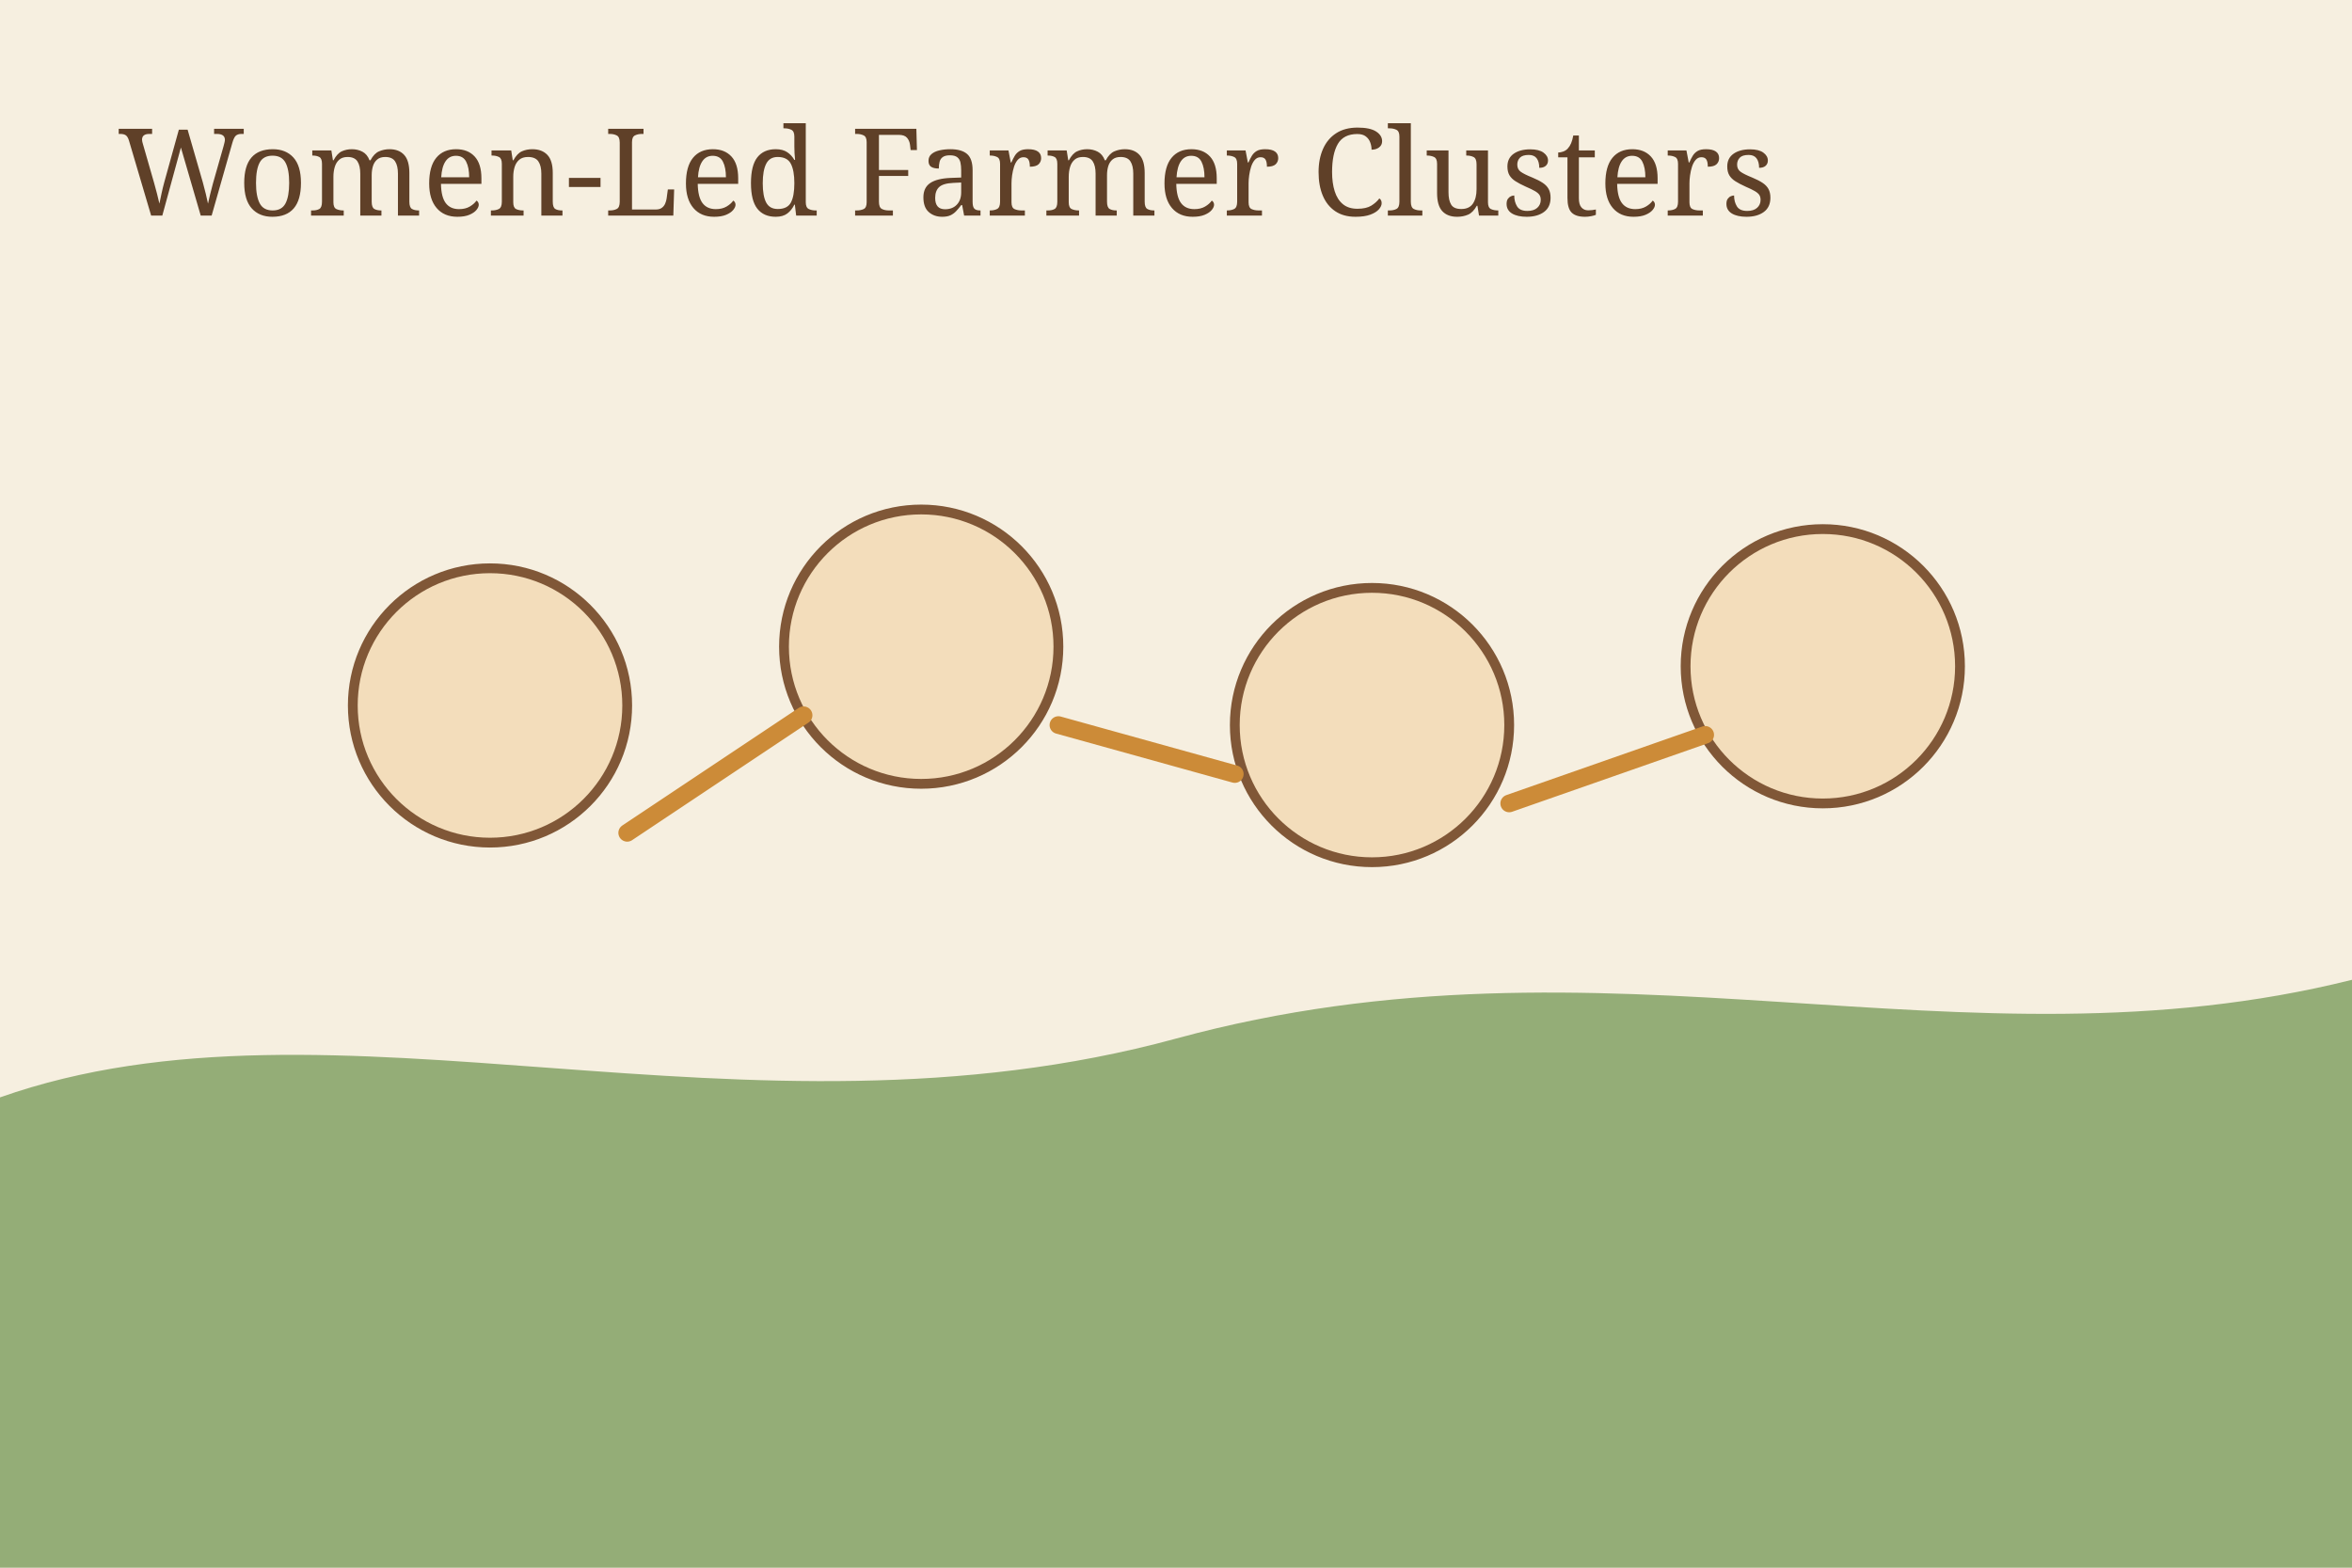
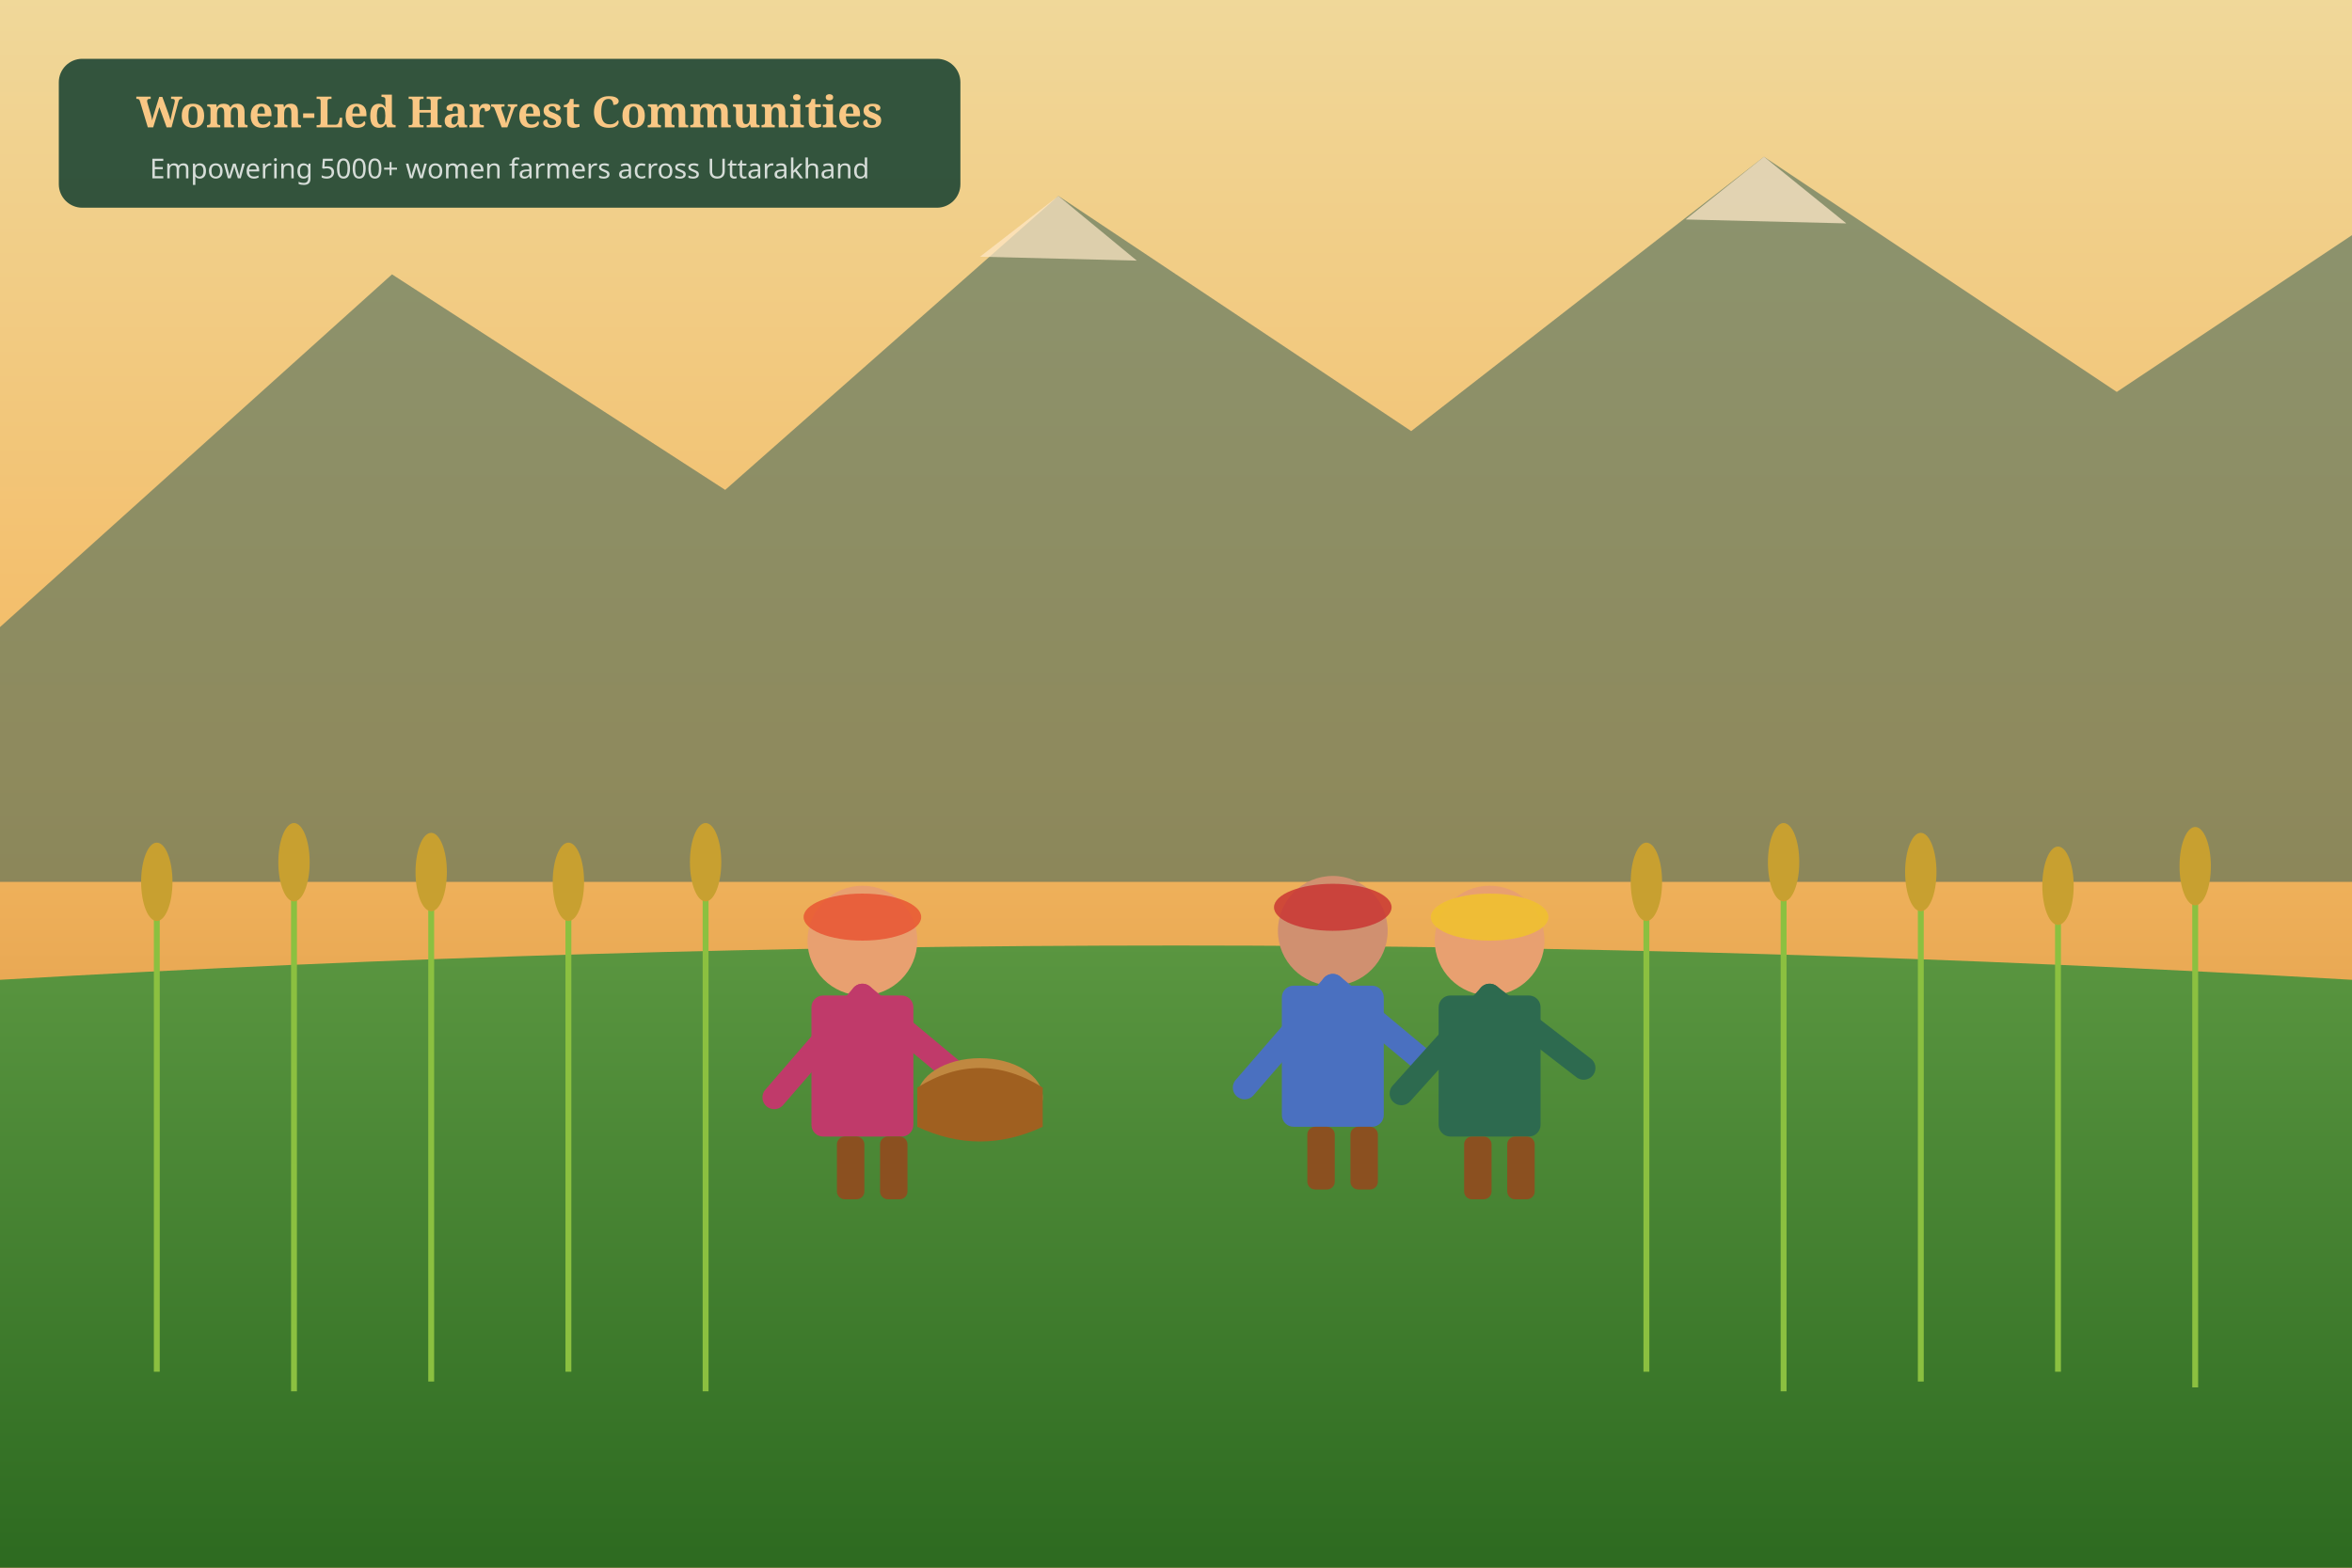
- <svg xmlns="http://www.w3.org/2000/svg" viewBox="0 0 1200 800" role="img" aria-label="Women farmer groups">
-   <rect width="1200" height="800" fill="#f6efe0" />
-   <path d="M0 560C170 500 380 590 600 530C820 470 1000 550 1200 500V800H0Z" fill="#94ad77" />
-   <g fill="#f3ddbb" stroke="#805737" stroke-width="5">
-     <circle cx="250" cy="360" r="70" />
-     <circle cx="470" cy="330" r="70" />
-     <circle cx="700" cy="370" r="70" />
-     <circle cx="930" cy="340" r="70" />
+ <svg xmlns="http://www.w3.org/2000/svg" viewBox="0 0 1200 800" role="img" aria-label="Women farmers harvesting millets in Himalayas">
+   <defs>
+     <linearGradient id="gsky2" x1="0" x2="0" y1="0" y2="1">
+       <stop offset="0%" stop-color="#f0d89a" />
+       <stop offset="50%" stop-color="#f4b860" />
+       <stop offset="100%" stop-color="#c87a30" />
+     </linearGradient>
+     <linearGradient id="gground" x1="0" x2="0" y1="0" y2="1">
+       <stop offset="0%" stop-color="#5a9640" />
+       <stop offset="100%" stop-color="#2d6a20" />
+     </linearGradient>
+   </defs>
+   <rect width="1200" height="800" fill="url(#gsky2)" />
+   <path d="M0 320 L200 140 L370 250 L540 100 L720 220 L900 80 L1080 200 L1200 120 L1200 450 L0 450Z" fill="#4a6a5a" opacity="0.6" />
+   <path d="M540 100 L580 133 L500 131Z" fill="#ffe8c8" opacity="0.7" />
+   <path d="M900 80 L942 114 L860 112Z" fill="#ffe8c8" opacity="0.75" />
+   <path d="M0 500 Q600 465 1200 500 L1200 800 L0 800Z" fill="url(#gground)" />
+   <g stroke="#8bc040" stroke-width="3" fill="none">
+     <line x1="80" y1="700" x2="80" y2="450" />
+     <line x1="150" y1="710" x2="150" y2="440" />
+     <line x1="220" y1="705" x2="220" y2="445" />
+     <line x1="290" y1="700" x2="290" y2="450" />
+     <line x1="360" y1="710" x2="360" y2="440" />
+     <line x1="840" y1="700" x2="840" y2="450" />
+     <line x1="910" y1="710" x2="910" y2="440" />
+     <line x1="980" y1="705" x2="980" y2="445" />
+     <line x1="1050" y1="700" x2="1050" y2="452" />
+     <line x1="1120" y1="708" x2="1120" y2="442" />
  </g>
-   <g stroke="#cc8b38" stroke-width="9" fill="none" stroke-linecap="round">
-     <path d="M320 425L410 365" />
-     <path d="M540 370L630 395" />
-     <path d="M770 410L870 375" />
+   <g fill="#c8a030">
+     <ellipse cx="80" cy="450" rx="8" ry="20" />
+     <ellipse cx="150" cy="440" rx="8" ry="20" />
+     <ellipse cx="220" cy="445" rx="8" ry="20" />
+     <ellipse cx="290" cy="450" rx="8" ry="20" />
+     <ellipse cx="360" cy="440" rx="8" ry="20" />
+     <ellipse cx="840" cy="450" rx="8" ry="20" />
+     <ellipse cx="910" cy="440" rx="8" ry="20" />
+     <ellipse cx="980" cy="445" rx="8" ry="20" />
+     <ellipse cx="1050" cy="452" rx="8" ry="20" />
+     <ellipse cx="1120" cy="442" rx="8" ry="20" />
  </g>
-   <text x="60" y="110" fill="#5f4028" font-size="62" font-family="Georgia, serif">Women-Led Farmer Clusters</text>
+   <circle cx="440" cy="480" r="28" fill="#e8a070" />
+   <rect x="414" y="508" width="52" height="72" fill="#c03a6a" rx="6" />
+   <ellipse cx="440" cy="468" rx="30" ry="12" fill="#e85030" opacity="0.8" />
+   <line x1="440" y1="508" x2="395" y2="560" stroke="#c03a6a" stroke-width="12" stroke-linecap="round" />
+   <line x1="440" y1="508" x2="488" y2="548" stroke="#c03a6a" stroke-width="12" stroke-linecap="round" />
+   <rect x="427" y="580" width="14" height="32" fill="#8b5020" rx="4" />
+   <rect x="449" y="580" width="14" height="32" fill="#8b5020" rx="4" />
+   <ellipse cx="500" cy="560" rx="32" ry="20" fill="#c08840" />
+   <path d="M468 555 Q500 535 532 555 L532 575 Q500 590 468 575Z" fill="#a06020" />
+   <circle cx="680" cy="475" r="28" fill="#d09070" />
+   <rect x="654" y="503" width="52" height="72" fill="#4a70c0" rx="6" />
+   <ellipse cx="680" cy="463" rx="30" ry="12" fill="#c83030" opacity="0.8" />
+   <line x1="680" y1="503" x2="635" y2="555" stroke="#4a70c0" stroke-width="12" stroke-linecap="round" />
+   <line x1="680" y1="503" x2="728" y2="543" stroke="#4a70c0" stroke-width="12" stroke-linecap="round" />
+   <rect x="667" y="575" width="14" height="32" fill="#8b5020" rx="4" />
+   <rect x="689" y="575" width="14" height="32" fill="#8b5020" rx="4" />
+   <circle cx="760" cy="480" r="28" fill="#e8a070" />
+   <rect x="734" y="508" width="52" height="72" fill="#2d6a4f" rx="6" />
+   <ellipse cx="760" cy="468" rx="30" ry="12" fill="#f0c030" opacity="0.9" />
+   <line x1="760" y1="508" x2="715" y2="558" stroke="#2d6a4f" stroke-width="12" stroke-linecap="round" />
+   <line x1="760" y1="508" x2="808" y2="545" stroke="#2d6a4f" stroke-width="12" stroke-linecap="round" />
+   <rect x="747" y="580" width="14" height="32" fill="#8b5020" rx="4" />
+   <rect x="769" y="580" width="14" height="32" fill="#8b5020" rx="4" />
+   <rect x="30" y="30" width="460" height="76" rx="12" fill="rgba(27,67,50,0.88)" />
+   <text x="260" y="65" text-anchor="middle" fill="#f9c784" font-size="22" font-family="Georgia, serif" font-weight="bold">Women-Led Harvest Communities</text>
+   <text x="260" y="91" text-anchor="middle" fill="rgba(255,255,255,0.8)" font-size="14" font-family="sans-serif">Empowering 5000+ women farmers across Uttarakhand</text>
</svg>
